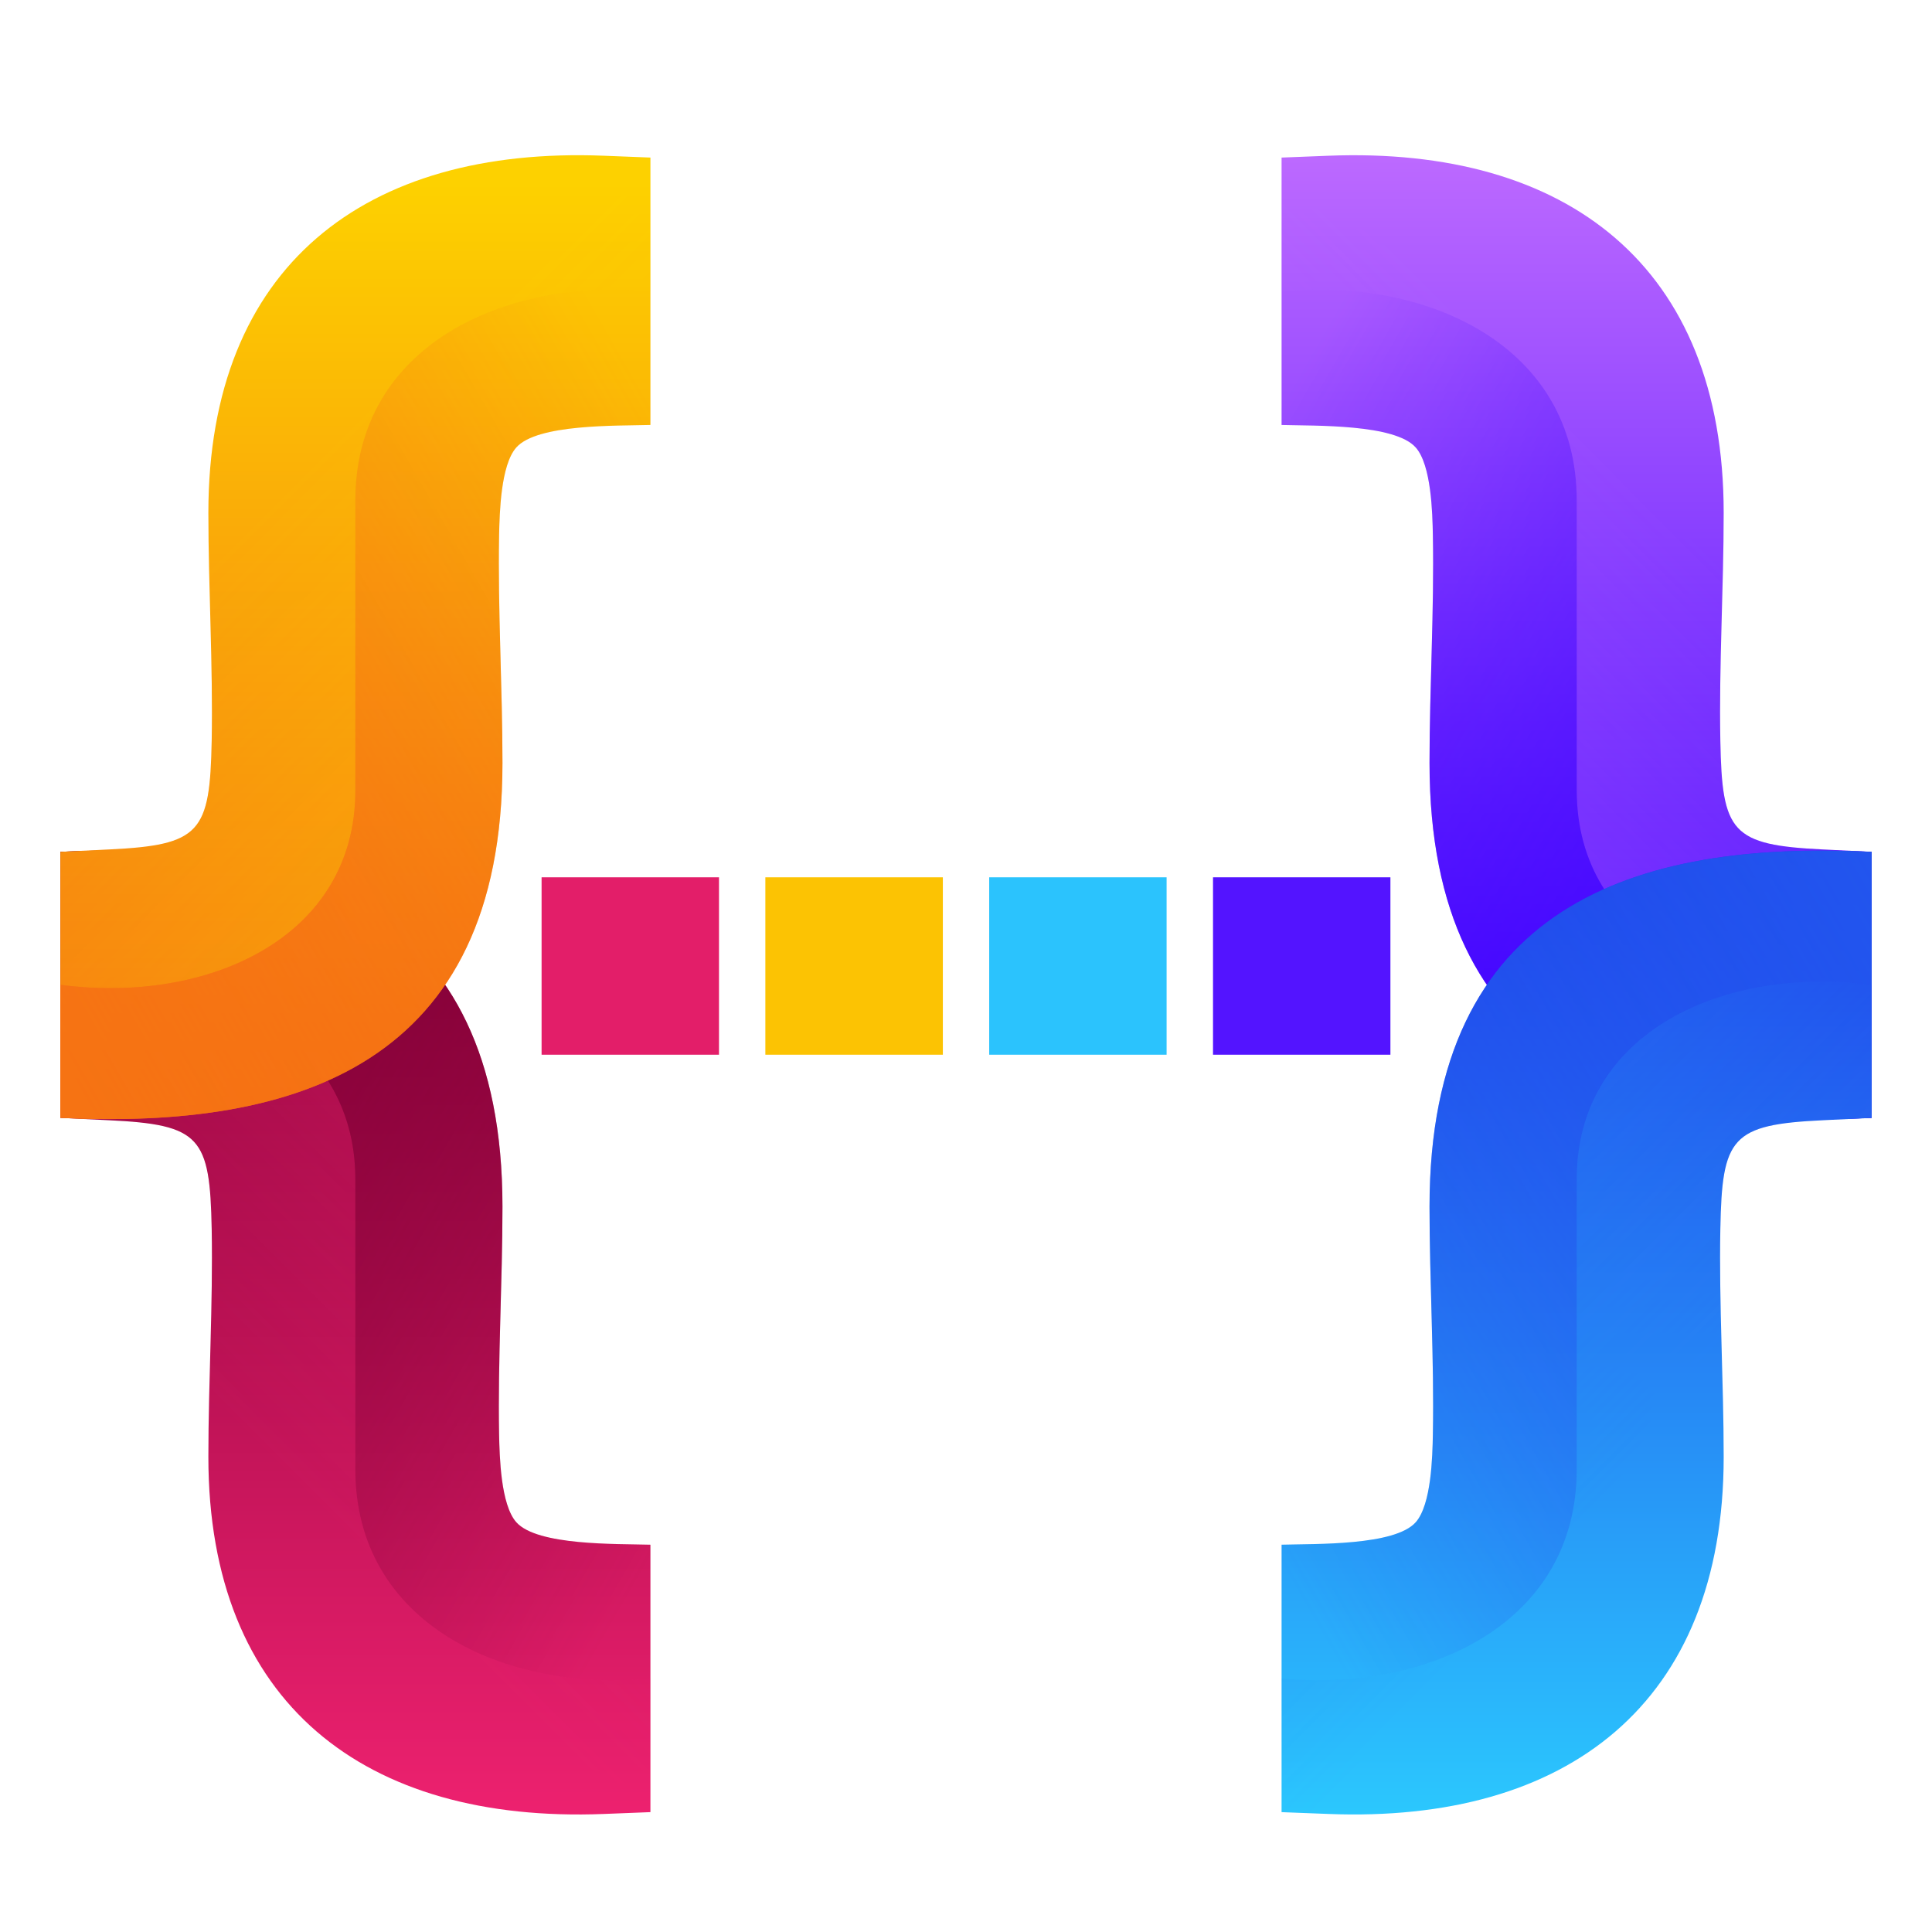
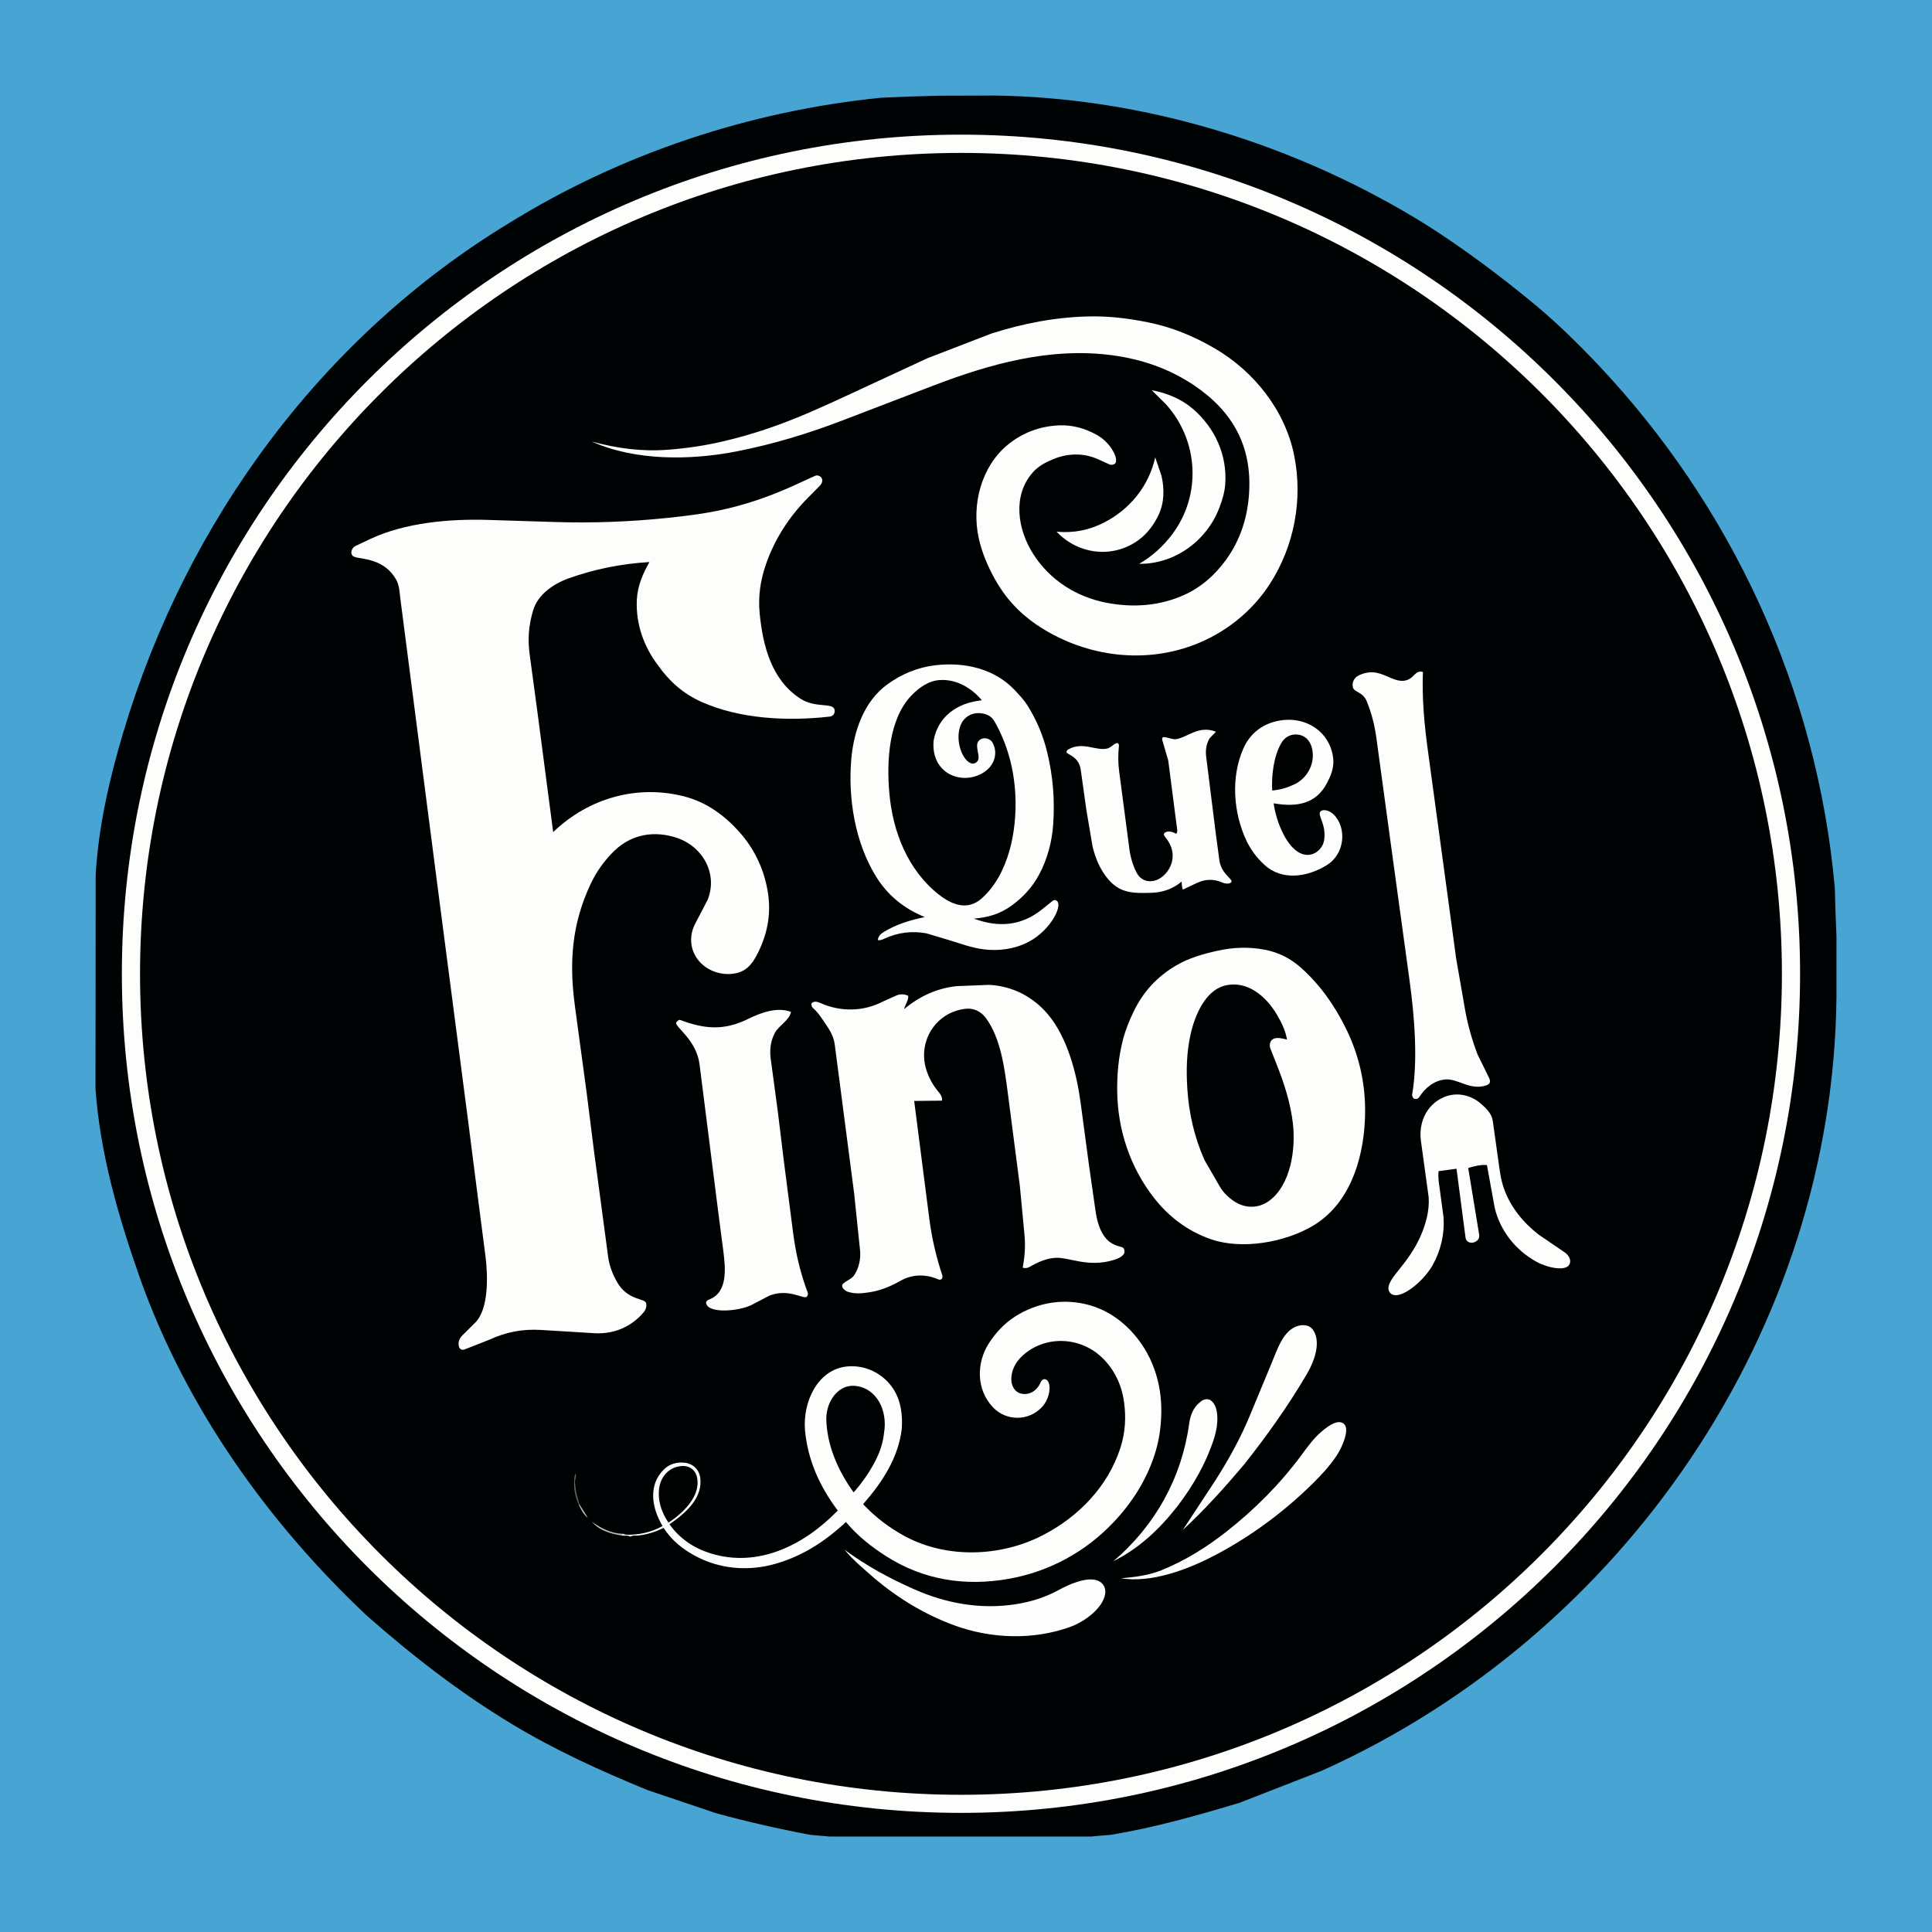
- <svg xmlns="http://www.w3.org/2000/svg" xmlns:xlink="http://www.w3.org/1999/xlink" id="Layer_1" data-name="Layer 1" viewBox="0 0 1080 1080">
+ <svg xmlns="http://www.w3.org/2000/svg" id="Layer_1" data-name="Layer 1" viewBox="0 0 1080 1080">
  <defs>
    <style>
      .cls-1 {
-         mask: url(#mask);
+         fill: #626463;
      }

      .cls-2 {
-         fill: #f67313;
+         fill: #fdfdfb;
      }

-       .cls-2, .cls-3, .cls-4, .cls-5, .cls-6, .cls-7, .cls-8, .cls-9 {
-         fill-rule: evenodd;
+       .cls-3 {
+         fill: #000304;
+       }
+ 
+       .cls-4 {
+         fill: #000303;
+       }
+ 
+       .cls-5 {
+         fill: #fdfdfc;
+       }
+ 
+       .cls-6 {
+         fill: #c0c1bf;
+       }
+ 
+       .cls-7 {
+         fill: #010302;
+       }
+ 
+       .cls-8 {
+         fill: #fefefe;
+       }
+ 
+       .cls-9 {
+         fill: #fefefc;
      }

      .cls-10 {
-         fill: #2bc3fd;
+         fill: #48a5d3;
      }

      .cls-11 {
-         fill: url(#linear-gradient-8);
-       }
- 
-       .cls-12 {
-         fill: url(#linear-gradient-7);
-       }
- 
-       .cls-13 {
-         fill: url(#linear-gradient-5);
-       }
- 
-       .cls-14 {
-         fill: url(#linear-gradient-6);
-       }
- 
-       .cls-15 {
-         fill: url(#linear-gradient-9);
-       }
- 
-       .cls-16 {
-         fill: url(#linear-gradient-4);
-       }
- 
-       .cls-17 {
-         fill: url(#linear-gradient-3);
-       }
- 
-       .cls-18 {
-         fill: url(#linear-gradient-2);
-       }
- 
-       .cls-19 {
-         fill: url(#linear-gradient);
-       }
- 
-       .cls-20 {
-         mask: url(#mask-2);
-       }
- 
-       .cls-21 {
-         mask: url(#mask-3);
-       }
- 
-       .cls-22 {
-         mask: url(#mask-4);
-       }
- 
-       .cls-23 {
-         mask: url(#mask-5);
-       }
- 
-       .cls-24 {
-         mask: url(#mask-7);
-       }
- 
-       .cls-25 {
-         mask: url(#mask-6);
-       }
- 
-       .cls-26 {
-         mask: url(#mask-1);
-       }
- 
-       .cls-3 {
-         fill: #830037;
-       }
- 
-       .cls-4 {
-         fill: #2684f5;
-       }
- 
-       .cls-27 {
-         clip-path: url(#clippath-1);
-       }
- 
-       .cls-28 {
-         clip-path: url(#clippath-3);
-       }
- 
-       .cls-29 {
-         clip-path: url(#clippath-2);
-       }
- 
-       .cls-30 {
-         fill: #fcc303;
-       }
- 
-       .cls-31 {
-         clip-rule: evenodd;
-         fill: none;
-       }
- 
-       .cls-32 {
-         fill: url(#linear-gradient-10);
-       }
- 
-       .cls-33 {
-         fill: url(#linear-gradient-11);
-       }
- 
-       .cls-34 {
-         fill: url(#linear-gradient-12);
-       }
- 
-       .cls-5 {
-         fill: #eb206e;
-       }
- 
-       .cls-35 {
-         fill: #e31e69;
-       }
- 
-       .cls-6 {
-         fill: #25e;
-       }
- 
-       .cls-7 {
-         fill: #4004ff;
-       }
- 
-       .cls-8 {
-         fill: #b866ff;
-       }
- 
-       .cls-36 {
-         fill: #5314ff;
-       }
- 
-       .cls-37 {
-         clip-path: url(#clippath);
-       }
- 
-       .cls-9 {
-         fill: #fdd000;
+         fill: #fdfefc;
      }
    </style>
-     <clipPath id="clippath">
-       <path class="cls-31" d="M33.74,476.18v148.72l26.92,1.31c51.56,2.44,56.68,9.4,57.68,60.87.76,42.13-1.86,84.99-1.86,127.32,0,138.03,87.73,204.84,220.96,199.62l26.15-1.03v-149.49c-19-.55-63.26.62-74.96-12.55-8.78-9.86-9.36-36.83-9.64-49.11-.75-42.11,1.89-84.99,1.89-127.33,0-168.73-115.19-204.73-247.15-198.33" />
-     </clipPath>
-     <linearGradient id="linear-gradient" x1="881.34" y1="-1703.07" x2="881.34" y2="-2236.99" gradientTransform="translate(1080 -1222.71) rotate(-180)" gradientUnits="userSpaceOnUse">
-       <stop offset="0" stop-color="#820036" />
-       <stop offset="1" stop-color="#ed216f" />
-     </linearGradient>
-     <linearGradient id="linear-gradient-2" x1="392.28" y1="-1233.42" x2="828.92" y2="-1670.06" gradientTransform="translate(983.99 -844.98) rotate(-180)" gradientUnits="userSpaceOnUse">
-       <stop offset="0" stop-color="#fff" />
-       <stop offset="1" stop-color="#000" />
-     </linearGradient>
-     <mask id="mask" x="33.74" y="548.66" width="329.85" height="465.65" maskUnits="userSpaceOnUse">
-       <rect class="cls-18" x="33.74" y="548.66" width="329.85" height="465.65" />
-     </mask>
-     <linearGradient id="linear-gradient-3" x1="1005.65" y1="-1427.29" x2="589.1" y2="-1667.63" gradientTransform="translate(983.99 -847.06) rotate(-180)" xlink:href="#linear-gradient-2" />
-     <mask id="mask-1" x="33.74" y="475.49" width="329.85" height="463.72" maskUnits="userSpaceOnUse">
-       <rect class="cls-17" x="33.74" y="475.49" width="329.85" height="463.72" />
-     </mask>
-     <clipPath id="clippath-1">
-       <path class="cls-31" d="M33.74,624.9v-148.72l26.92-1.31c51.56-2.45,56.68-9.43,57.68-60.85.76-42.13-1.86-85.01-1.86-127.35,0-138.05,87.73-204.85,220.96-199.62l26.15,1.03v149.47c-19,.55-63.26-.62-74.96,12.56-8.78,9.84-9.36,36.83-9.64,49.08-.75,42.13,1.89,85.01,1.89,127.34,0,168.75-115.19,204.75-247.15,198.35" />
-     </clipPath>
-     <linearGradient id="linear-gradient-4" x1="881.34" y1="-1848.26" x2="881.34" y2="-1324.55" gradientTransform="translate(1080 -1222.71) rotate(-180)" gradientUnits="userSpaceOnUse">
-       <stop offset="0" stop-color="#f56b15" />
-       <stop offset="1" stop-color="#fdd100" />
-     </linearGradient>
-     <linearGradient id="linear-gradient-5" x1="392.2" y1="-1570.49" x2="828.83" y2="-1134.21" gradientTransform="translate(983.99 -858.09) rotate(-180)" xlink:href="#linear-gradient-2" />
-     <mask id="mask-2" x="33.74" y="86.77" width="329.85" height="465.62" maskUnits="userSpaceOnUse">
-       <rect class="cls-13" x="33.74" y="86.78" width="329.85" height="465.62" />
-     </mask>
-     <linearGradient id="linear-gradient-6" x1="1005.69" y1="-1376.82" x2="589.11" y2="-1136.46" gradientTransform="translate(983.99 -855.96) rotate(-180)" xlink:href="#linear-gradient-2" />
-     <mask id="mask-3" x="33.74" y="161.85" width="329.85" height="463.74" maskUnits="userSpaceOnUse">
-       <rect class="cls-14" x="33.74" y="161.85" width="329.85" height="463.74" />
-     </mask>
-     <clipPath id="clippath-2">
-       <path class="cls-31" d="M1046.26,624.9v-148.72l-26.93-1.31c-51.58-2.48-56.69-9.43-57.65-60.88-.79-42.13,1.87-85.01,1.87-127.31,0-138.05-87.74-204.85-220.97-199.62l-26.18,1.03v149.47c18.98.55,63.27-.62,74.98,12.56,8.78,9.84,9.38,36.83,9.6,49.08.79,42.13-1.87,85.01-1.87,127.34,0,168.75,115.21,204.75,247.15,198.35" />
-     </clipPath>
-     <linearGradient id="linear-gradient-7" x1="198.66" y1="-1848.62" x2="198.66" y2="-1311.16" gradientTransform="translate(1080 -1222.71) rotate(-180)" gradientUnits="userSpaceOnUse">
-       <stop offset="0" stop-color="#3a00ff" />
-       <stop offset="1" stop-color="#bc69ff" />
-     </linearGradient>
-     <linearGradient id="linear-gradient-8" x1="567.92" y1="-1570.51" x2="131.26" y2="-1134.2" gradientTransform="translate(1056.09 -858.09) rotate(-180)" xlink:href="#linear-gradient-2" />
-     <mask id="mask-4" x="716.41" y="86.76" width="329.85" height="465.63" maskUnits="userSpaceOnUse">
-       <rect class="cls-11" x="716.41" y="86.76" width="329.85" height="465.63" />
-     </mask>
-     <linearGradient id="linear-gradient-9" x1="-45.56" y1="-1376.81" x2="371.01" y2="-1136.44" gradientTransform="translate(1056.09 -855.96) rotate(-180)" xlink:href="#linear-gradient-2" />
-     <mask id="mask-5" x="716.41" y="161.84" width="329.85" height="463.75" maskUnits="userSpaceOnUse">
-       <rect class="cls-15" x="716.41" y="161.86" width="329.85" height="463.74" />
-     </mask>
-     <clipPath id="clippath-3">
-       <path class="cls-31" d="M1046.26,476.19v148.72l-26.93,1.29c-51.58,2.45-56.69,9.41-57.65,60.87-.79,42.13,1.87,85.01,1.87,127.34,0,138.03-87.74,204.84-220.97,199.6l-26.18-1.01v-149.51c18.98-.55,63.27.64,74.98-12.53,8.78-9.86,9.38-36.84,9.6-49.11.79-42.13-1.87-84.99-1.87-127.33,0-168.73,115.21-204.77,247.15-198.33" />
-     </clipPath>
-     <linearGradient id="linear-gradient-10" x1="198.66" y1="-1636.81" x2="198.66" y2="-2276.83" gradientTransform="translate(1080 -1222.71) rotate(-180)" gradientUnits="userSpaceOnUse">
-       <stop offset="0" stop-color="#1e27e8" />
-       <stop offset="1" stop-color="#2cd2ff" />
-     </linearGradient>
-     <linearGradient id="linear-gradient-11" x1="-45.56" y1="-1427.28" x2="371" y2="-1667.64" gradientTransform="translate(1056.09 -847.06) rotate(-180)" xlink:href="#linear-gradient-2" />
-     <mask id="mask-6" x="716.41" y="475.46" width="329.85" height="463.76" maskUnits="userSpaceOnUse">
-       <rect class="cls-33" x="716.41" y="475.46" width="329.85" height="463.76" />
-     </mask>
-     <linearGradient id="linear-gradient-12" x1="567.8" y1="-1233.42" x2="131.15" y2="-1670.07" gradientTransform="translate(1056.09 -844.98) rotate(-180)" xlink:href="#linear-gradient-2" />
-     <mask id="mask-7" x="716.41" y="548.67" width="329.85" height="465.63" maskUnits="userSpaceOnUse">
-       <rect class="cls-34" x="716.41" y="548.67" width="329.85" height="465.63" />
-     </mask>
  </defs>
+   <rect class="cls-10" x="-215.27" y="-54.83" width="1422.51" height="1185.01" />
  <g>
-     <g class="cls-37">
-       <rect class="cls-19" x="33.74" y="469.78" width="329.85" height="549.45" />
-     </g>
-     <g class="cls-1">
-       <path class="cls-5" d="M33.74,550.54c81.36-10.82,164.9,25.54,164.9,108.76v162.09c0,86.37,83.32,124.59,164.96,116.85v74.75l-26.15,1.03c-133.23,5.21-220.96-61.59-220.96-199.62,0-42.33,2.62-85.2,1.86-127.32-1-51.47-6.12-58.42-57.68-60.87l-26.92-1.31v-74.36Z" />
-     </g>
-     <g class="cls-26">
-       <path class="cls-3" d="M33.74,476.18v74.36c81.36-10.82,164.9,25.54,164.9,108.76v162.09c0,86.37,83.32,124.59,164.96,116.85v-74.74c-19-.55-63.26.62-74.96-12.55-8.78-9.86-9.36-36.83-9.64-49.11-.75-42.11,1.89-84.99,1.89-127.33,0-168.73-115.19-204.73-247.15-198.33" />
-     </g>
-     <g class="cls-27">
-       <rect class="cls-16" x="33.74" y="81.83" width="329.85" height="549.47" />
-     </g>
-     <g class="cls-20">
-       <path class="cls-9" d="M33.74,550.52c81.36,10.82,164.9-25.54,164.9-108.76v-162.1c0-86.35,83.32-124.56,164.96-116.81v-74.75l-26.15-1.03c-133.23-5.23-220.96,61.57-220.96,199.62,0,42.34,2.62,85.22,1.86,127.35-1,51.42-6.12,58.4-57.68,60.85l-26.92,1.31v74.34Z" />
-     </g>
-     <g class="cls-21">
-       <path class="cls-2" d="M33.74,624.9v-74.37c81.36,10.82,164.9-25.54,164.9-108.76v-162.1c0-86.35,83.32-124.56,164.96-116.81v74.72c-19,.55-63.26-.62-74.96,12.56-8.78,9.84-9.36,36.83-9.64,49.08-.75,42.13,1.89,85.01,1.89,127.34,0,168.75-115.19,204.75-247.15,198.35" />
-     </g>
-   </g>
-   <g>
-     <g class="cls-29">
-       <rect class="cls-12" x="716.41" y="81.84" width="329.85" height="549.47" />
-     </g>
-     <g class="cls-22">
-       <path class="cls-8" d="M1046.26,550.53c-81.36,10.82-164.87-25.54-164.87-108.76v-162.1c0-86.35-83.34-124.59-164.98-116.85v-74.72l26.18-1.03c133.23-5.23,220.97,61.57,220.97,199.62,0,42.3-2.66,85.18-1.87,127.31.96,51.46,6.07,58.41,57.65,60.88l26.93,1.31v74.34Z" />
-     </g>
-     <g class="cls-23">
-       <path class="cls-7" d="M1046.26,624.9v-74.37c-81.36,10.82-164.87-25.54-164.87-108.76v-162.1c0-86.35-83.34-124.59-164.98-116.85v74.75c18.98.55,63.27-.62,74.98,12.56,8.78,9.84,9.38,36.83,9.6,49.08.79,42.13-1.87,85.01-1.87,127.34,0,168.75,115.21,204.75,247.15,198.35" />
-     </g>
-     <g class="cls-28">
-       <rect class="cls-32" x="716.41" y="469.75" width="329.85" height="549.49" />
-     </g>
-     <g class="cls-25">
-       <path class="cls-6" d="M1046.26,476.19v74.34c-81.36-10.81-164.87,25.56-164.87,108.78v162.09c0,86.37-83.34,124.57-164.98,116.85v-74.76c18.98-.55,63.27.64,74.98-12.53,8.78-9.86,9.38-36.84,9.6-49.11.79-42.13-1.87-84.99-1.87-127.33,0-168.73,115.21-204.77,247.15-198.33" />
-     </g>
-     <g class="cls-24">
-       <path class="cls-4" d="M1046.26,550.53c-81.36-10.81-164.87,25.56-164.87,108.78v162.09c0,86.37-83.34,124.57-164.98,116.85v74.75l26.18,1.01c133.23,5.23,220.97-61.57,220.97-199.6,0-42.33-2.66-85.22-1.87-127.34.96-51.45,6.07-58.42,57.65-60.87l26.93-1.29v-74.37Z" />
-     </g>
-   </g>
-   <g>
-     <rect class="cls-36" x="678.08" y="490.42" width="99.17" height="99.17" />
-     <rect class="cls-10" x="552.97" y="490.42" width="99.17" height="99.17" />
-     <rect class="cls-30" x="427.84" y="490.42" width="99.22" height="99.17" />
-     <rect class="cls-35" x="302.75" y="490.42" width="99.17" height="99.17" />
+     <path class="cls-4" d="M554.73,53.39c85.4.91,171.08,27.75,242.81,72.42,21.04,13.41,41.49,28.71,60.86,44.78,11.72,9.72,23.91,21.67,34.41,32.75,75.1,79.25,122.96,182.1,132.87,292.99.21,9.29.52,18.31.92,27.05v34.21c-1.94,185.14-118.28,356.27-288.01,432.38l-45.56,17.76c-23.77,7.16-47.66,13.91-72.09,17.96-3.6.24-7.14.55-10.62.93h-146.84l-10.44-.92c-17.7-3.31-35.31-7.35-52.84-12.13l-38.45-12.98c-26.13-10.73-51.57-22.32-75.54-36.8-29.18-17.63-55.42-37.97-81.21-60.67-54.7-51.51-100.81-115.76-126.66-188.35-12.1-34.34-22.47-70.07-24.96-106.32l.1-119.25c1.5-26.94,7.7-53.87,15.4-79.7,35.4-118.76,111.73-221.74,215.74-284.81,62.52-38.76,134.62-62.73,207.96-70.06,11.32-.54,22.22-.91,32.7-1.13l29.42-.08Z" />
+     <circle class="cls-2" cx="537.19" cy="544.34" r="469.07" />
+     <circle class="cls-3" cx="537.19" cy="544.39" r="458.91" />
+     <path class="cls-2" d="M321.34,562.12l6.6,48.73,4.06,32.24,7.94,59.37c.69,5.17,2.49,9.74,4.94,14.11,5.85,10.44,15.47,9.1,16.26,11.79.5,1.72-.08,3.7-1.21,5.06-6.91,8.29-16.83,12.51-27.6,11.85l-29.9-1.82c-10.22-.62-19.59,1.14-28.77,5.41l-14.05,5.52c-1.22.48-2.57-.14-2.96-1.31-.83-2.45.03-4.81,1.81-6.57l7.16-7.1c7.62-7.56,7.19-26.1,5.74-37.32l-5.09-39.46-4.57-35.86-17.63-135.34-20.24-156.51c-.53-4.12-.52-7.76-2.59-11.26-7.67-12.94-21.73-10.56-24.08-12.94-1.7-1.72-.31-4.62,1.57-5.51l8.1-3.83c19.51-9.22,44.46-11.41,66.1-10.73l37.08,1.16c21.29.67,41.97-.1,63.15-2.29,11.56-1.19,22.44-2.58,33.7-5.26,12.99-3.09,25.2-7.51,37.29-13.02l11.47-5.23c1.43-.65,3.12.21,3.73,1.34s.23,2.87-.85,3.96l-7.07,7.18c-10.37,10.53-18.29,22.74-23.17,36.7-3.21,9.17-4.56,18.27-3.58,28,1.83,18.19,6.71,36.84,22.51,47.23,9.05,5.95,19.04,1.81,19.39,6.79.12,1.66-.79,3.15-2.8,3.38-23.44,2.68-50.05,1.41-71.68-8.24-9.95-4.44-17.82-11.28-24.07-20.17-8.15-10.6-12.7-23.45-12.03-36.97.38-7.63,3.28-14.34,7.03-21.02-15.71.97-30.58,3.94-44.96,9.05-8.6,3.06-17.22,8.94-19.94,17.64s-3.23,16.91-1.95,25.67l4.24,31.46,8.81,67.16c19.96-19.28,47.63-26.86,74.03-19.74,11.73,3.16,21.56,10.3,29.64,19.2,8.68,9.62,14.08,20.87,16.26,33.69s-.32,24.67-6.24,35.81c-2.11,3.96-4.85,7.72-9.29,9.28-6.28,2.2-13.7.99-19.09-2.75-8.15-5.66-10.4-15.71-5.95-24.25l6.95-13.31c5.9-14.55-2.63-29.74-16.87-34.62-12.48-4.28-25.29-2.34-35,6.91-5.72,5.44-10.24,11.81-13.65,19.08-10.29,21.97-11.96,43.35-8.67,67.65Z" />
+     <path class="cls-2" d="M524.36,610.03c1.29,1.57,2.46,2.88,2.24,5.24l-15.57.17,8.44,65.71c1.42,11.06,3.82,21.29,7.3,31.81.2.6-.02,1.53-.27,1.91-.3.44-1.23.66-2.01.31-6.83-3.01-14.39-2.99-21.04.76-5.48,3.09-10.93,5.43-17.25,6.42-4.24.66-8.16,1.11-12.37-.28-1.51-.5-4.08-2.8-2.68-4.3,1.81-1.95,4.86-2.62,6.44-5.06,2.59-4.01,3.69-9.03,3.16-14.05l-3.29-31.64-10.81-82.99c-.58-4.46-2.54-7.84-4.94-11.36s-4.26-6.59-7.37-9.3c-.56-.49-1.1-2.19-.6-2.63,1.45-1.27,3.22-.78,4.74-.1,11.47,5.12,24.16,4.9,35.25-.86l7.23-3.25c2.13-.96,4.66-.93,6.78.15.07,2.74-1.58,4.56-2.36,7.42,8.62-7.18,18.25-11.62,29.28-12.85l18.23-.72c13.03.61,24.78,6.71,33.07,16.68,10.72,12.89,15.9,32.67,18.13,49.34l4.55,34.01,3.74,26.14c3.15,22.04,14.47,18.88,15.78,21.16.42.73.68,2.28.11,3.06-1.36,1.85-3.49,2.73-5.67,3.4-14.55,4.43-24.89-1.67-32.68-1.19-5.19.32-9.91,2.5-14.24,5.01-1.22.7-2.46.94-3.97.51,1.11-6.1,1.58-11.93,1.01-18.04l-2.61-27.65-6.77-52.16c-1.8-13.84-3.96-30.43-12.15-41.63-2.57-3.52-6.59-5.74-11.15-5.29-16.7,1.66-27.21,18.02-22.25,34.05,1.36,4.38,3.53,8.38,6.58,12.09Z" />
+     <path class="cls-2" d="M420.44,729.32c-7.23,3.77-24.86,5.22-25.72-.97-.11-.76.6-1.52,1.53-1.86,10.58-3.83,9.42-16.97,8.05-27.49l-2.71-20.76-8.04-63.53-2.53-19.88c-1.71-13.47-13.71-20.79-13.05-23.11.17-.59,1.26-1.54,2.04-1.64,13.85,5.23,24.7,6.2,38.36-.57,7.22-3.57,16.33-6.77,23.79-3.84-.91,4.8-6.83,7.57-9.09,11.88s-2.91,9.29-2.25,14.2l4.04,30.03,3.36,27.58,5.1,39.56c1.51,11.7,4.06,22.71,8.2,33.65.33.87-.08,1.96-.55,2.36-1.77,1.5-10.25-4.9-20.88-.66l-9.67,5.05Z" />
+     <path class="cls-5" d="M577.28,264.16c-11.33,12.82-8.57,31.76.4,45.69,9.32,14.47,23.97,23.83,40.84,27.09,14.89,2.88,29.9,1.83,43.74-4.51,9.44-4.32,17.09-11.19,23.15-19.58,7.91-10.93,11.97-23.54,12.83-37.07,1.68-26.33-9.05-45.67-30.55-60.24-13.91-9.43-29.57-14.81-46.24-16.99-34.53-4.51-68.06,4.86-100.18,17.18l-50.17,19.24c-19.45,7.46-38.99,13.39-59.47,17.39-25.89,5.05-56.71,5.29-80.83-5.54,14.13,3.84,27.87,5.69,42.38,4.6,10.85-.82,21.08-2.35,31.65-4.84,30.29-7.15,51.82-17.7,79.29-30.42l34.43-15.95,35.65-13.76c17.86-5.7,35.87-9.18,54.66-9.57,11.28-.23,21.94,1.1,32.9,3.3,13.34,2.68,25.53,7.73,37.19,14.52,22.12,12.88,39.5,34.78,44.53,60.02,4.89,24.52.04,50.34-13.42,71.39-10.14,15.85-25.34,27.89-42.89,34.49-29.25,10.99-62.2,5.94-87.86-11.49-9.83-6.68-17.64-15.31-23.31-25.64-4.02-7.33-7.16-14.71-8.93-22.9-3.99-18.51,1.43-39.65,16.16-51.85,8.28-6.85,18.26-10.54,29-10.95,7.55-.29,14.7,1.83,21.1,5.46,7.88,4.46,12.31,13.74,9.95,15.96-.61.58-2.1.87-3,.46l-6.22-2.83c-8.13-3.7-16.99-3.57-25.23-.17-4.36,1.8-8.39,3.89-11.58,7.5Z" />
+     <path class="cls-9" d="M681.58,283.94c-6.86,18.12-24.71,31.48-44.77,31.24,7.37-4.31,13.46-9.81,18.57-16.64,16.34-21.85,14.67-52.18-3.5-72.43l-8.06-7.99c8.72,1.65,16.67,4.96,23.11,10.52,12.33,10.65,19.27,26.05,17.95,42.38-.36,4.49-1.71,8.72-3.3,12.92Z" />
+     <path class="cls-11" d="M636.6,301.78c-14.41,10.65-33.89,8.24-45.97-4.57,9.45.9,18.03-.82,26.21-4.94,14.72-7.41,25.35-20.5,28.94-36.6l3.47,10.2c1.75,7.45,1.66,15.37-1.8,22.38-2.55,5.17-6.02,9.95-10.85,13.53Z" />
+     <path class="cls-1" d="M323.8,840.78c.14.25.11.43-.16.56-2.59-5.42-3.49-11.82-2.09-17.7,1.04,1.76-.36,3.6-.16,5.21l.65,5.21,1.76,6.72Z" />
+     <path class="cls-2" d="M589.96,503.14c5.24,1.5-2.26,16.78-14.97,23.36-7.82,4.05-16.49,5.26-25.21,4.17-6.68-.83-12.71-3.18-19.1-5.09l-12.8-3.83c-8.12-1.5-16.08-.49-23.56,2.99-1.13.53-2.24,1.03-3.6.8.22-2.35,1.71-3.59,3.54-4.7,7-4.23,14.61-6.49,22.69-8.2-11.72-4.76-20.8-12.24-27.23-22.63-11.73-18.97-15.79-43.81-13.82-65.93,1.39-15.6,7.18-32.01,19.9-41.34,8.07-5.92,17.14-9.69,27.06-10.86,16.31-1.93,33.07,1.91,44.43,13.94,2.76,2.93,5.35,5.72,7.48,9.18,4.88,7.96,8.38,16.32,10.61,25.47,3.22,13.21,4.3,26.48,3.38,40.05-.68,10.02-3.16,19.43-7.81,28.22-3.77,7.14-8.94,12.72-15.39,17.44-6.21,4.54-12.97,6.71-21.15,7.33,13.73,5.12,26.52,4.12,38.05-5.13l5.83-4.68c.53-.42,1.23-.67,1.66-.54Z" />
+     <path class="cls-3" d="M549.23,398.83c3.15.57,5.28,1.94,6.76,4.54,7.15,12.61,10.88,26.47,11.6,41.1.98,19.96-3.69,44.26-18.78,57.72-7.63,6.81-16.28,3.98-24.03-2.14-17.2-13.58-25.67-34.83-27.62-56.54-1.61-17.99-.39-41.46,12.33-54.71,4.27-4.45,9.62-8.26,15.91-8.65,9.44-.58,17.9,4.6,23.46,11.32-13.62,1.33-24.4,9.02-26.88,22.1-.89,7.22,1.41,14.48,7.66,18.49,6.92,4.44,16.49,3.43,22.44-1.97,4.33-3.93,5.48-9.8,2.87-14.75-.9-1.71-2.64-2.55-4.28-2.64-1.8-.1-3.81.93-4.32,2.96-.89,3.52,2.6,8.64-.94,10.74-4.99,2.96-11.95-9.49-8.82-19.9,1.7-5.66,6.83-8.72,12.64-7.67Z" />
+     <path class="cls-2" d="M733.75,685.32c-15.83,9.32-39.64,13.33-56.72,7.46-13.07-4.49-23.93-12.72-32.37-23.7-12.94-16.83-19.81-37.41-20.13-58.7-.15-9.96.71-19.29,3.12-28.83,1.45-5.75,3.57-10.88,6.13-16.21,5.23-10.91,13.21-19.54,23.77-25.69,7.12-4.15,14.99-6.39,23.11-8.19,8.75-1.95,17.47-2.25,26.23-.59,7.89,1.49,14.65,4.95,20.63,10.33,10.6,9.53,18.68,21.11,24.96,33.91,7.87,16.04,11.34,33.03,10.52,50.91-1.04,22.85-8.85,47.3-29.24,59.3Z" />
+     <path class="cls-4" d="M722.73,628.02c1.71,14.5-1.28,34.55-13.31,43.29-6.04,4.39-13.53,4.26-19.59.18-3.36-2.26-6.12-4.99-8.14-8.5l-8.35-14.48c-5.69-12.78-8.75-26.12-9.63-40.11-.64-10.18-.4-19.97,1.77-29.9,2.36-10.79,8.17-24.64,19.05-27.5,12.29-3.23,23.09,5.65,29.27,16.21,2.54,4.34,4.71,8.6,5.65,13.9-2.67-.54-4.93-1.33-7.26-.52-2.17.75-2.86,3.43-2.06,5.47l3.92,9.96c4.09,10.4,7.37,20.83,8.69,32Z" />
+     <path class="cls-2" d="M740.3,469.03c.9-8.23-3.48-12.84-2.41-15.03.88-1.8,4.74-1.48,7.55,1.24,7.48,7.25,6.58,22.02-3.8,28.41-10.94,6.73-25.06,8.82-34.85-.23-4.1-3.79-7.51-8.18-9.94-13.31-7.46-15.7-8.86-35.62-1.84-51.6,3.29-7.49,9.13-12.7,17.02-14.96,8.95-2.56,18.62-1.08,25.69,5.3,4.39,3.96,7.13,9.71,7.6,15.63.38,4.8-1.33,9.15-3.5,13.2-6.15,11.85-17.02,13.62-29.84,11.38,1.36,10.2,7.58,26.27,16.79,28.56,5.62,1.4,10.92-2.97,11.53-8.59Z" />
+     <path class="cls-7" d="M723.59,438.44c-3.87,1.85-7.69,3.02-12.42,3.47-.48-8.53.85-19.18,5.04-26.47,2.09-3.63,5.65-5.39,9.74-4.74,3.65.58,6.34,3.21,7.41,7.37,2.08,8.09-2.12,16.71-9.76,20.37Z" />
+     <path class="cls-2" d="M604.17,430.48c-1.1-7.92-7.76-8.53-7.97-10.07-.07-.54.35-1.14.98-1.49,8.09-4.58,15.63,1.03,21.78-.49,2.32-.57,4.39-3.42,5.85-3.01.38.11.74.86.68,1.52-.5,4.86-.51,9.35.13,14.27l5.67,43.1c.63,4.77,1.86,9.05,3.92,13.21,2.03,4.12,6.02,6.02,10.59,4.66,4.49-1.35,7.73-5.48,9.01-9.38,1.68-5.13.29-9.98-2.75-13.97-.47-.61-1.88-2.14-1.33-2.88,1.61-1.96,4.64-1.04,6.67.09.63-.16.77-1.38.67-2.12l-5.02-38.83-3.25-11.09c-1.21-4.14,4.59-.33,7.6-.79,6.39-.97,12.65-7.98,22.33-4.17l-3.43,3.52c-1.95,3-2.5,6.73-2.05,10.39l5.48,43.82,1.92,14.21c.96,7.09,6.94,10.12,6.79,11.72-.13,1.4-3.01,1.61-5.24.61-4.54-2.03-9.41-1.94-13.9.17l-8.06,3.8c-.7-1.44-.5-2.75-.72-4.46-4.88,4.1-10.6,6.08-16.9,6.27-10.1.3-17.48.3-24.19-7.66-4.4-5.21-6.94-11.32-8.63-17.98l-3.52-20.71-3.11-22.27Z" />
+     <path class="cls-8" d="M617.82,890.88c-1.21,8.05-11.39,15.58-19.27,18.46-20.82,7.62-44.61,6.82-65.41-.88-16.32-6.04-30.92-14.9-44.2-26.07-5.91-5.24-11.72-9.91-16.87-16.11,12.38,9.12,25.29,16.11,39.22,22.25,17.81,7.84,36.85,11.23,56.18,8.29,8.72-1.33,16.66-3.81,24.34-7.99,5.97-3.25,14.68-7.03,20.7-5.62,3.53.83,5.89,3.8,5.3,7.67Z" />
+     <path class="cls-2" d="M661.23,855.21l18.12-27.58c7.49-11.73,13.99-23.46,19.32-36.3l12.39-29.87c2.9-6.98,6.32-17.93,14.46-20.26,2.81-.81,6.34-.61,8.21,1.87,5.06,6.72,1.17,17.6-3.22,25.08-10.4,17.71-22.19,34.27-34.98,50.44-10.78,12.77-21.64,24.9-34.29,36.63Z" />
+     <path class="cls-2" d="M678.68,869.64c-15.09,7.89-35.25,15.39-52.1,12.62,7.94-.66,15-1.53,22.36-4.35,13.19-5.34,25.14-12.7,36.39-21.52,16.05-12.58,30.21-26.78,42.31-43.15,3.58-4.85,6.87-9.46,11.47-13.29,3.85-3.21,9.05-6.79,12.23-3.92,3.29,2.97-.94,13.05-4.54,18.26-3.78,5.48-8,10.09-12.8,14.83-16.4,16.19-34.88,29.84-55.31,40.53Z" />
+     <path class="cls-2" d="M678.81,803.65c-4.56,14.25-11.71,26.7-20.67,38.41-9.7,12.42-21.21,23.44-35.76,30.67,23.43-19.95,38.19-46.6,42.36-76.81.68-4.9,2.35-9.25,6.3-12.28,1.51-1.42,4.01-2.08,5.82-.79,5.01,3.58,4.05,14.23,1.95,20.79Z" />
+     <path class="cls-6" d="M349.44,857.9c-.54-.02-1.15-.08-1.43.51-6.16-.87-12.88-2.7-17.11-7.71,5.28,3.69,10.58,6.51,17.15,6.71.6.02,1.23-.02,1.39.48Z" />
+     <path class="cls-6" d="M323.64,841.34l.16-.56,4.83,7.67c-2.53-1.82-3.78-4.57-4.99-7.11Z" />
+     <path class="cls-5" d="M348.01,858.41c-.93-.8.6-.94,1.43-.51,7.17.28,14.39-1.17,20.93-4.82-6.2-10.39-8.09-23.17.89-31.78,3.11-2.99,7.12-4.07,11.36-3.65,4.62.47,8.11,3.64,8.81,8.32,1.55,11.34-8.03,19.85-17.2,26.11,5.73,8.04,13.66,13.33,22.82,16.21,26.87,8.44,52.62-4.68,71.26-23.88-10.14-13.51-16.8-28.31-18.31-44.9-1.31-15.71,6.92-33.69,23.07-35.6,10.45-1.24,20.89,3.92,26.45,12.75,4.2,6.67,5.06,14.25,4.59,21.98-1.9,16.23-10.89,29.97-21.64,42.2,6.98,7.38,14.79,13.34,23.72,18.1,23.3,12.42,53.17,11.34,76.49-.61,20.19-10.35,36.69-27.35,43.65-49.03,2.7-8.42,3.21-16.75,2.03-25.47-1.33-9.8-5.5-18.56-12.71-25.3-12.49-11.66-32.13-12.05-44.53-.25-3.67,3.49-5.91,8.12-5.79,13.02.09,3.62,2.04,6.97,5.55,7.75,4.79,1.07,9.07-1.95,10.81-6.28.44-1.09,1.34-1.86,2.26-1.81,3.86.18,3.98,9.85-1.62,15.74-7.37,7.76-19.74,7.83-27.23.02-9.38-9.79-9.4-24.81-2.31-35.81,3.89-6.03,8.71-11.2,14.83-15.07,11.55-7.32,25.32-9.93,38.68-6.94,10.16,2.27,18.75,7.54,25.86,15.02,11.79,12.43,17.37,28.93,17.01,46-.18,8.33-1.26,15.73-3.86,23.65-4.66,14.17-12.62,26.59-22.87,37.42-15.79,16.67-36.06,27.62-58.7,31.61-24.36,4.29-47.62.62-68.47-12.73-8.3-5.31-15.75-11.19-22.38-19.04-12.56,11.6-25.62,19.94-42.28,24.1-13.97,3.3-28.42,1.85-41.12-4.71-7.56-3.91-13.93-9-18.55-16.14-4.63,2.32-9.26,3.76-14.33,4.31-1.45.16-2.89-.27-4.28.63-1.48-.97-2.95-.42-4.29-.6Z" />
+     <path class="cls-4" d="M477.2,834.26c-8.72-11.99-15.13-26.6-15.3-41.43.14-9.55,6.67-18.89,15.86-18.13,12.4,1.02,18.51,13.89,16.45,26.07-.51,4.98-1.88,9.5-3.98,14.05-3.37,6.95-7.54,13.19-13.04,19.43Z" />
+     <path class="cls-7" d="M389.74,826.23c1.81,10.07-7.46,19.27-16.05,24.94-4.1-6.01-6.23-12.77-5.14-19.72,1.05-6.66,6.08-11.6,12.71-11.94,4.35-.22,7.7,2.37,8.48,6.72Z" />
+     <path class="cls-2" d="M830.62,606.81c-9.21,2.85-15.76-4.13-22.89-3.37-6.18.66-11.09,4.72-14.34,9.79-.64,1-1.69,1.31-2.71,1.02-.7-.2-1.45-1.38-1.25-2.54,3.27-19.33,1.24-43.76-1.48-63.6l-9.4-68.46-9.11-66.89c-1-7.32-2.68-14.04-5.41-20.7-2.2-5.35-6.81-4.95-7.67-7.62-.83-2.58.47-5.48,2.95-6.76,2.78-1.43,6.18-2.21,9.36-1.74,8.23,1.22,14.93,9.07,22.01,1.26,1.13-1.24,2.69-2.24,4.74-1.54-.57,14.89.78,29.22,2.79,44.01l9.72,71.38,6.08,44.85,4.94,28.33c1.52,8.74,3.91,16.97,7.02,25.25l6.44,13.07c.4.82.65,1.75.37,2.68-.2.66-1.13,1.26-2.15,1.57Z" />
+     <path class="cls-2" d="M819.26,691.95l-5.06-38.62-10,1.33c-.46,3.31.15,6.42.59,9.72l2.18,16.28c.59,9.37-1.58,18.4-6.14,26.6-5.26,9.45-19.61,21.06-23.97,15.18-2.27-3.06,1.27-7.8,4.35-11.61,5-6.19,9.68-12.44,12.89-19.82,2.99-6.89,5.03-14.18,4.53-21.76l-4.32-31.43c-1.36-9.89,2.83-19.69,11.87-24.07,7.37-3.58,15.71-2,21.72,3.28,2.98,2.61,6.01,5.52,6.57,9.57l3.05,21.73c.76,5.42,1.33,10.71,3.13,15.88,3.65,10.47,10.65,19.02,19.27,25.8l14.7,10.03c2.05,1.4,3.82,3.97,2.87,6.42-1.79,4.63-12.57,2.21-18.66-1.16-11.55-6.38-20.29-17.29-23.3-30.23l-4.32-23.79c-3.61-.32-7.1.67-10.47,1.62l6.12,37.25c.37,2.23-1.01,3.7-2.92,4.34-1.66.56-4.35,0-4.68-2.56Z" />
  </g>
</svg>
